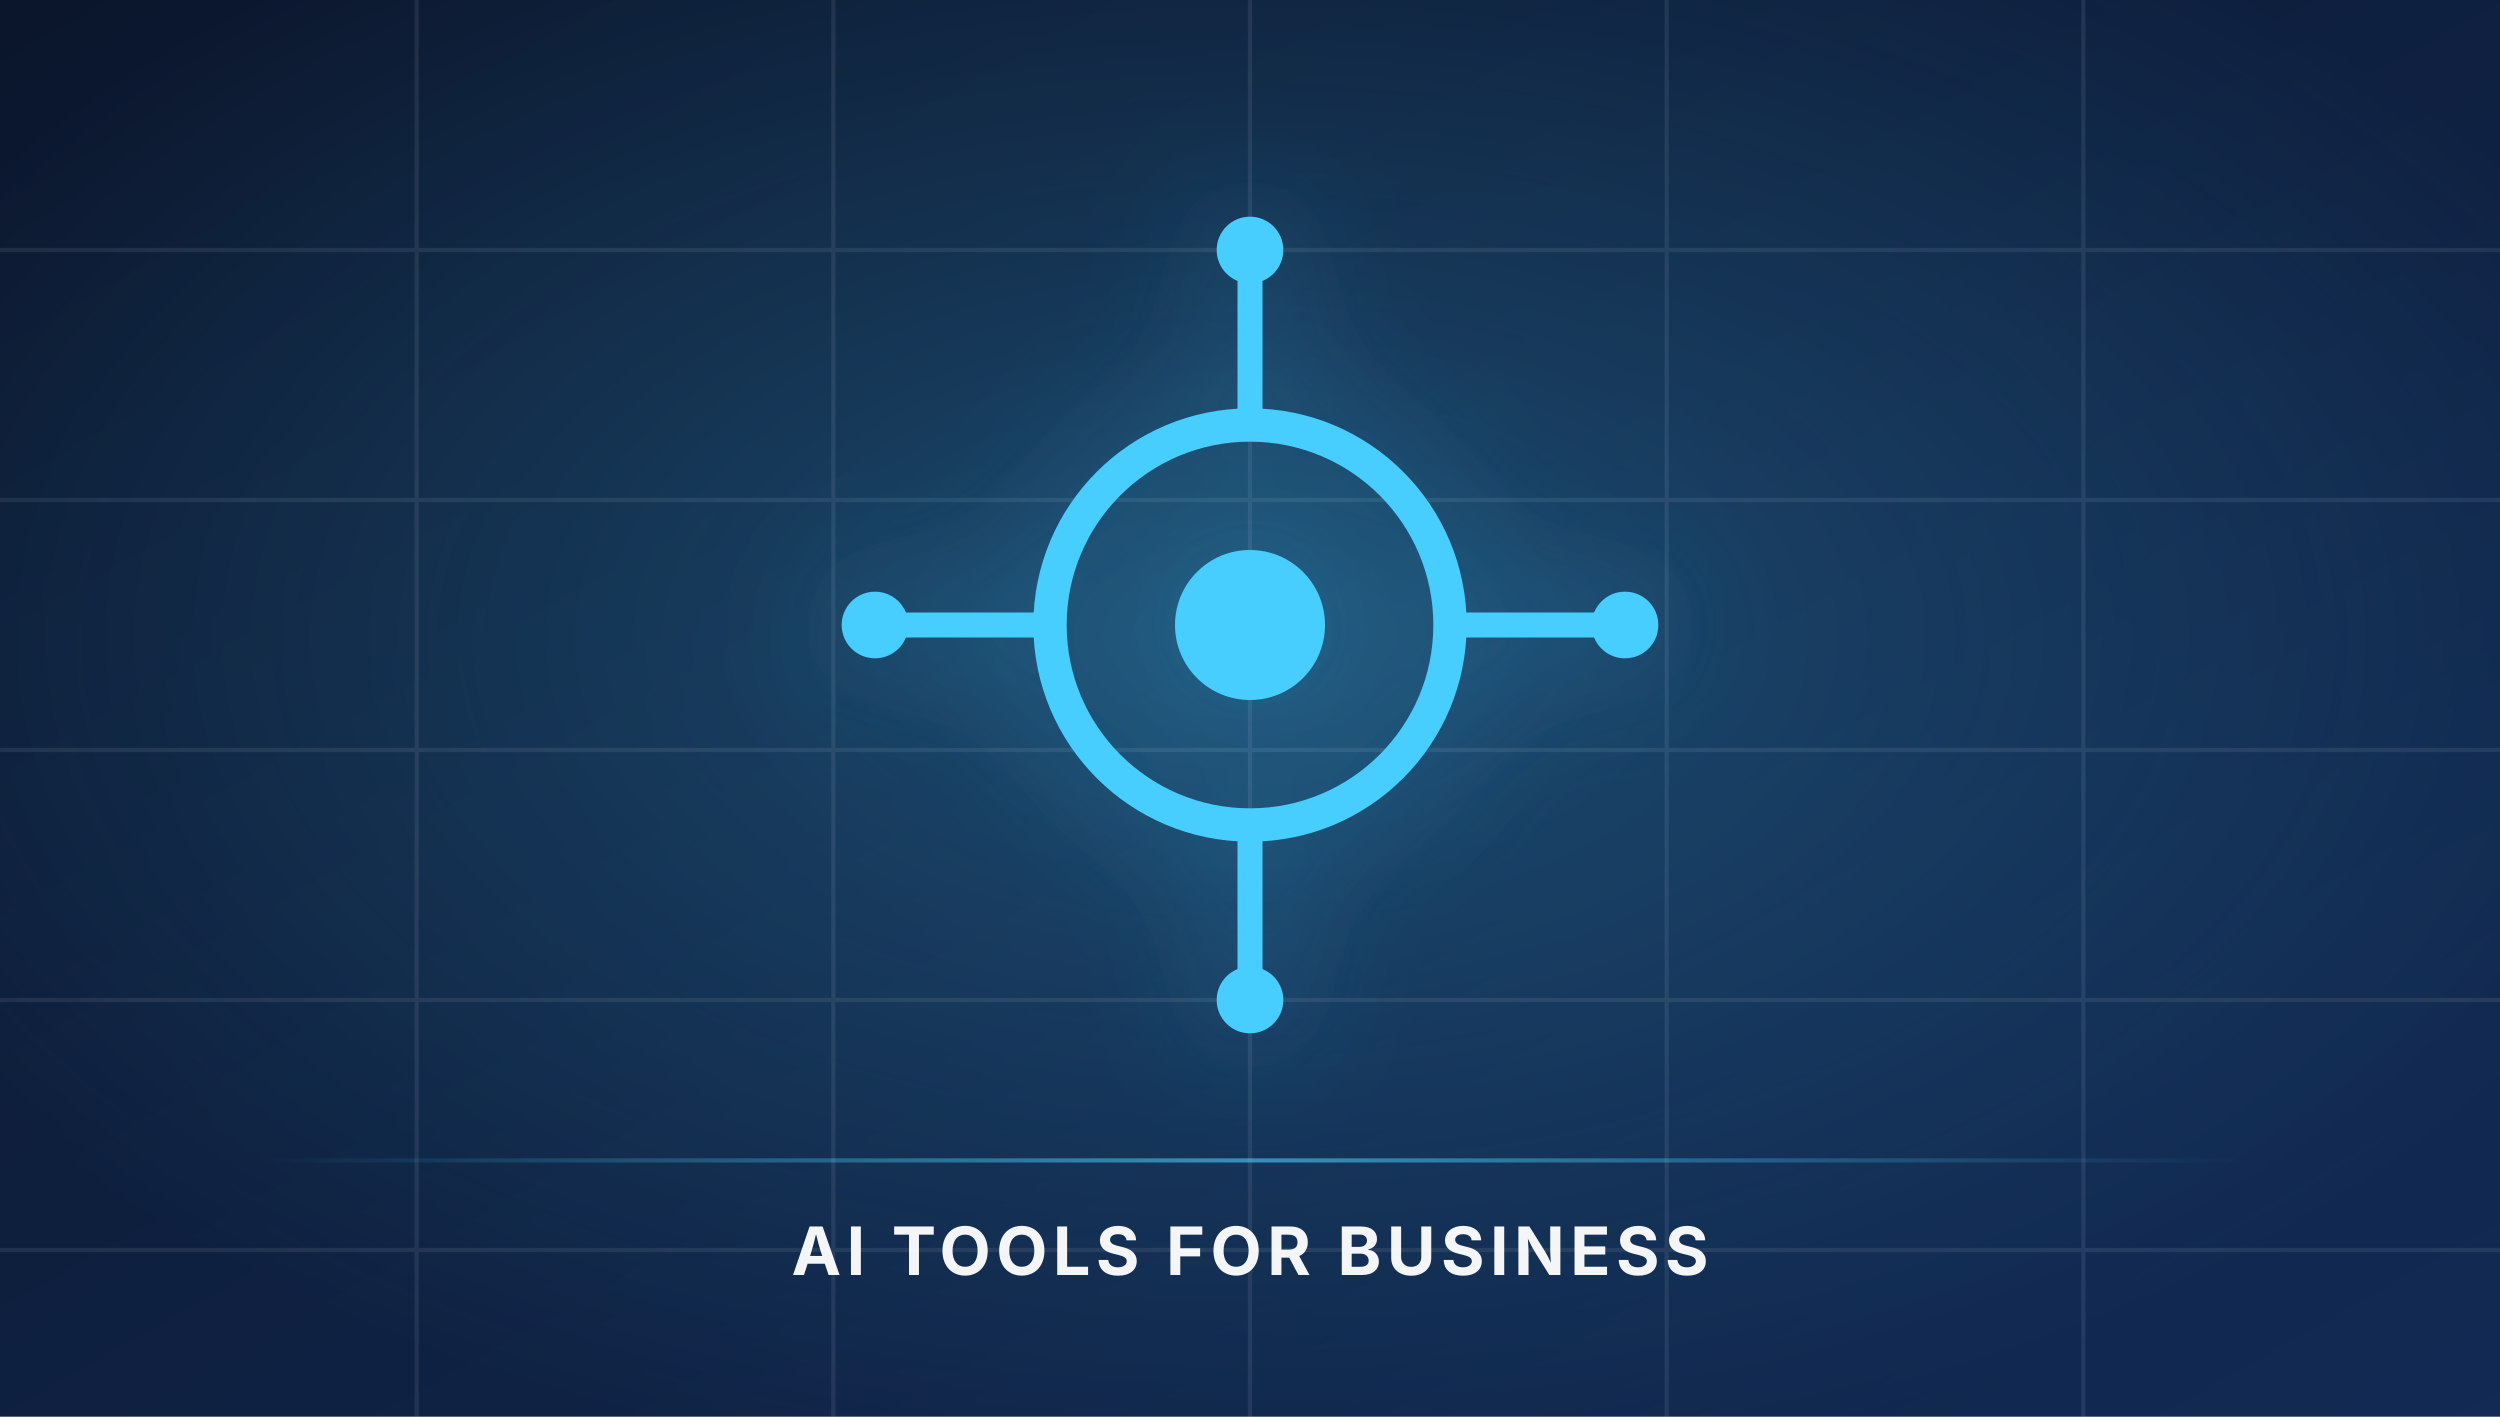
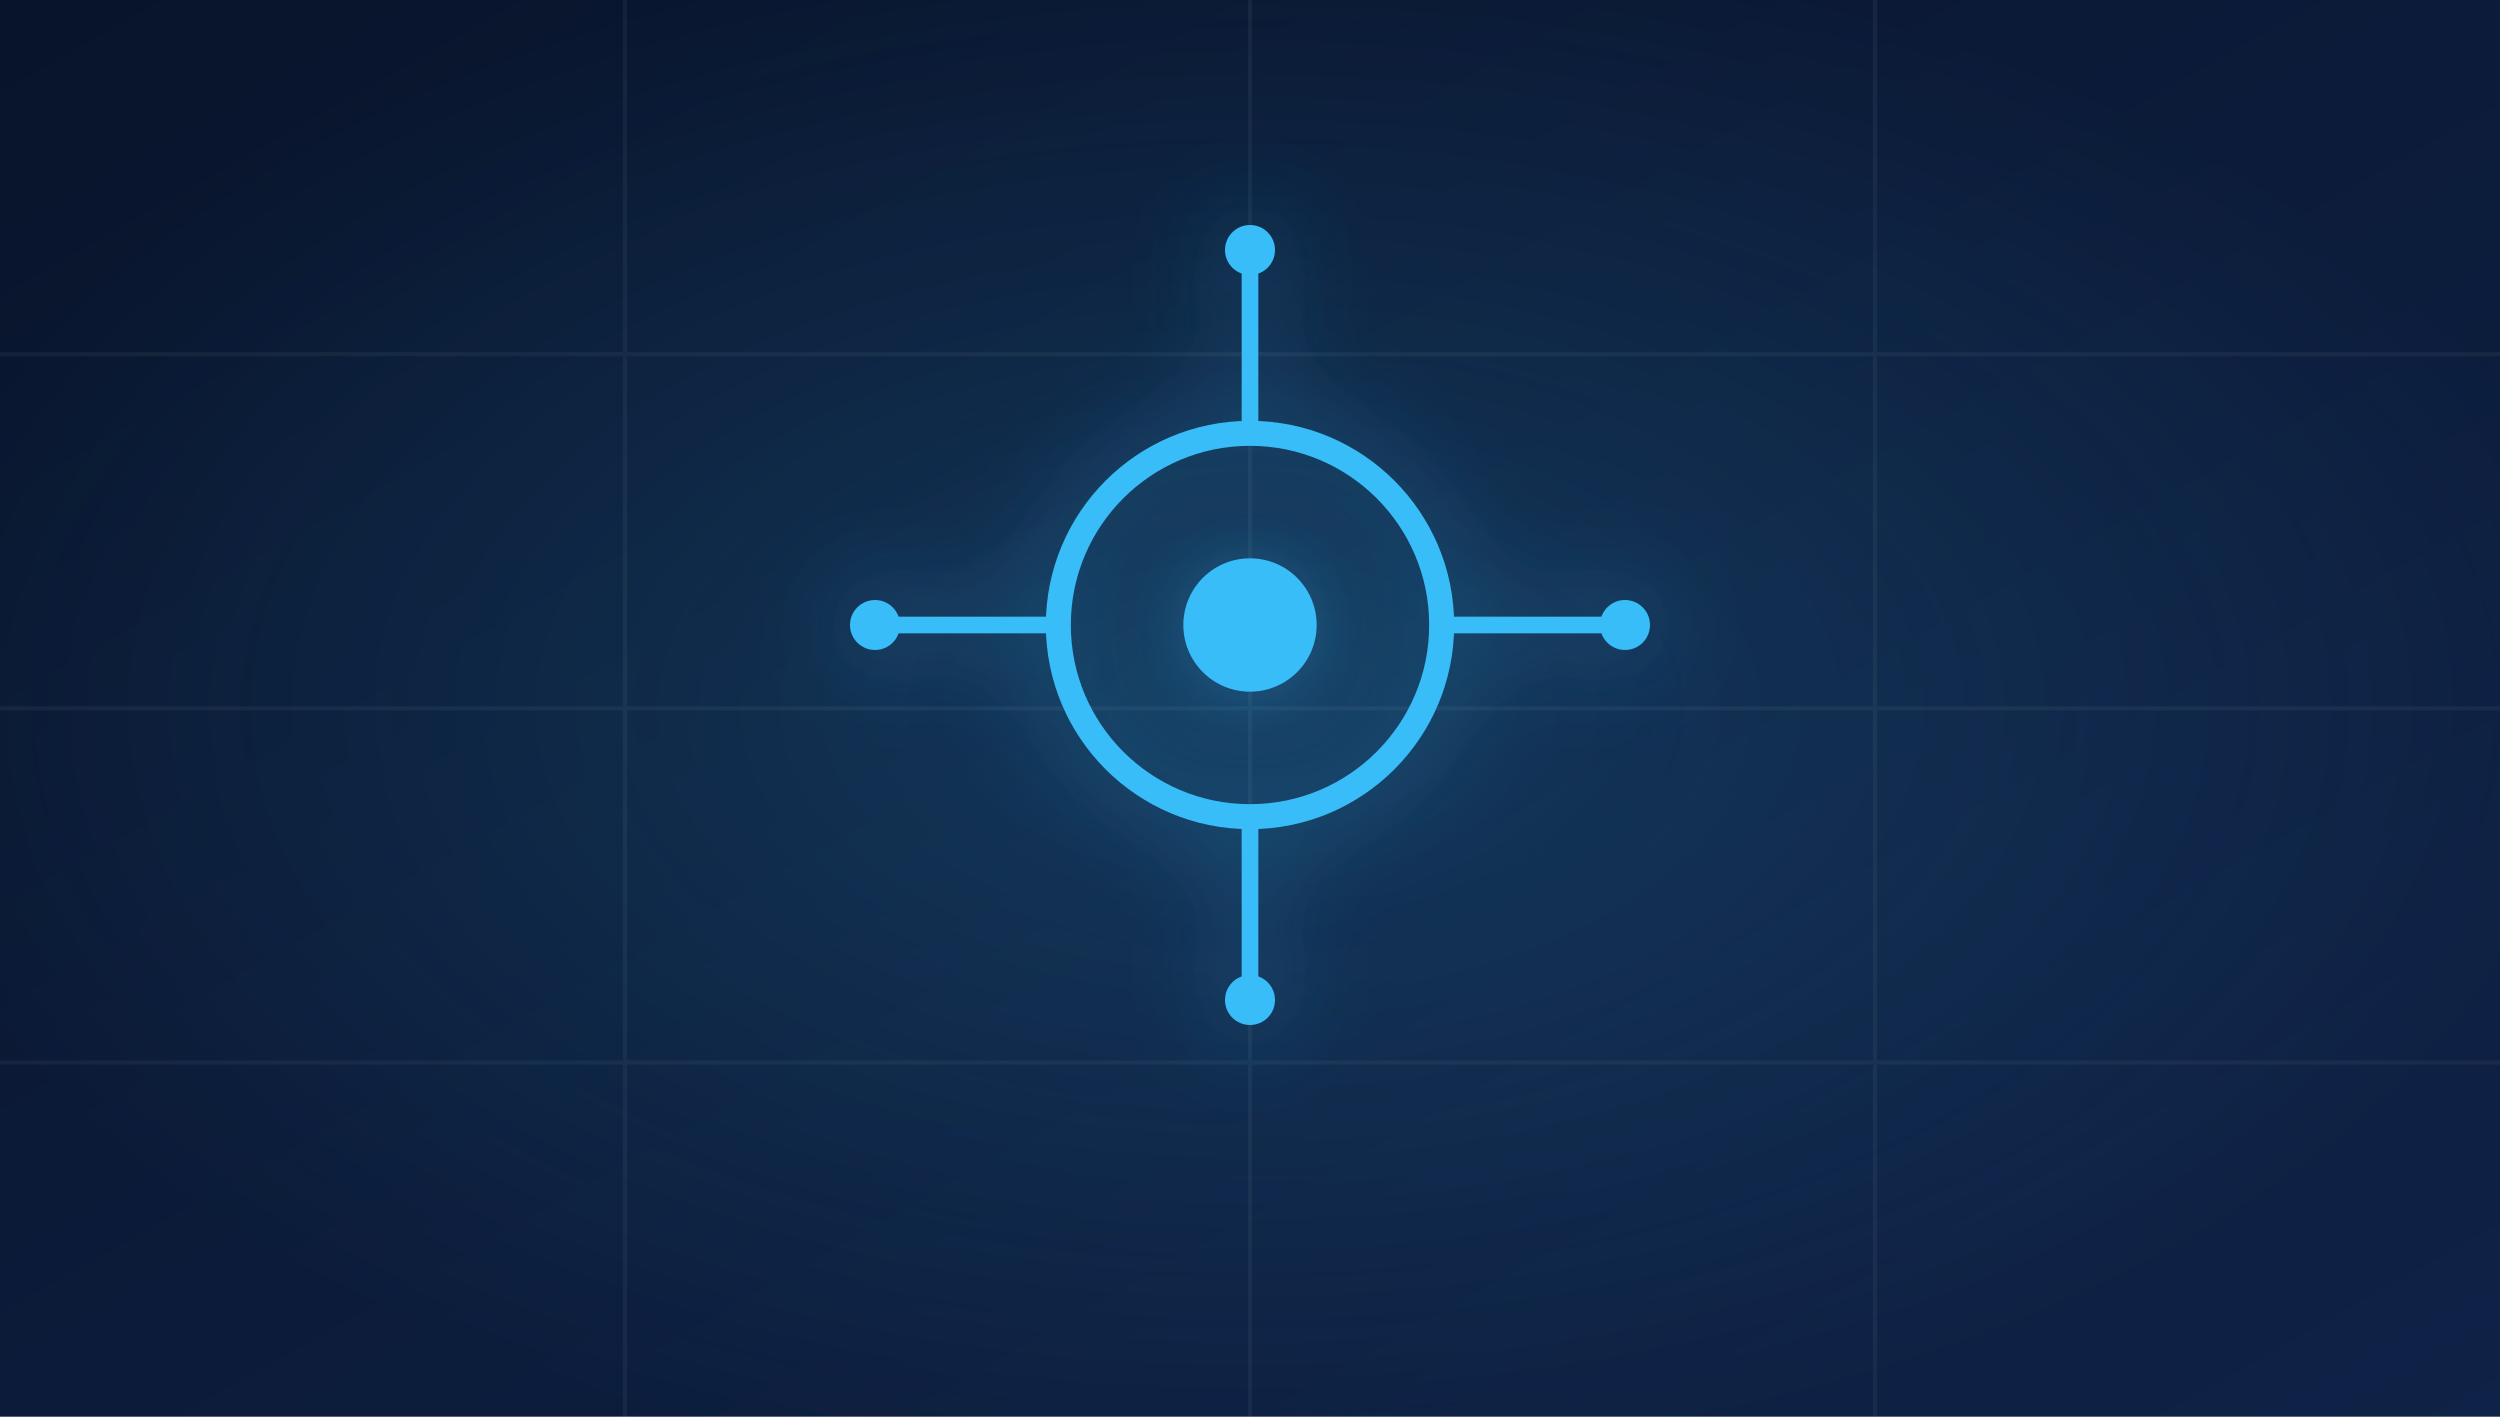
<svg xmlns="http://www.w3.org/2000/svg" viewBox="0 0 600 340" width="600" height="340">
  <defs>
-     <linearGradient id="bgGrad" x1="0%" y1="0%" x2="100%" y2="100%">
-       <stop offset="0%" stop-color="#0b162c" />
-       <stop offset="100%" stop-color="#122a54" />
+     <linearGradient id="cardBg" x1="0%" y1="0%" x2="100%" y2="100%">
+       <stop offset="0%" stop-color="#08142b" />
+       <stop offset="100%" stop-color="#0f2247" />
    </linearGradient>
-     <radialGradient id="glow" cx="50%" cy="45%" r="60%">
-       <stop offset="0%" stop-color="#46CEFF" stop-opacity="0.25" />
-       <stop offset="100%" stop-color="#46CEFF" stop-opacity="0" />
+     <radialGradient id="centerGlow" cx="50%" cy="50%" r="55%">
+       <stop offset="0%" stop-color="#38bdf8" stop-opacity="0.18" />
+       <stop offset="100%" stop-color="#38bdf8" stop-opacity="0" />
    </radialGradient>
-     <linearGradient id="lineGrad" x1="0%" y1="0%" x2="100%" y2="0%">
-       <stop offset="0%" stop-color="#46CEFF" stop-opacity="0" />
-       <stop offset="50%" stop-color="#46CEFF" stop-opacity="0.6" />
-       <stop offset="100%" stop-color="#46CEFF" stop-opacity="0" />
-     </linearGradient>
  </defs>
-   <rect width="600" height="340" fill="url(#bgGrad)" />
-   <rect width="600" height="340" fill="url(#glow)" />
-   <g opacity="0.08" stroke="#ffffff" stroke-width="1">
-     <line x1="0" y1="60" x2="600" y2="60" />
-     <line x1="0" y1="120" x2="600" y2="120" />
-     <line x1="0" y1="180" x2="600" y2="180" />
-     <line x1="0" y1="240" x2="600" y2="240" />
-     <line x1="0" y1="300" x2="600" y2="300" />
-     <line x1="100" y1="0" x2="100" y2="340" />
-     <line x1="200" y1="0" x2="200" y2="340" />
+   <rect width="600" height="340" fill="url(#cardBg)" />
+   <rect width="600" height="340" fill="url(#centerGlow)" />
+   <g opacity="0.05" stroke="#ffffff" stroke-width="1">
+     <line x1="0" y1="85" x2="600" y2="85" />
+     <line x1="0" y1="170" x2="600" y2="170" />
+     <line x1="0" y1="255" x2="600" y2="255" />
+     <line x1="150" y1="0" x2="150" y2="340" />
    <line x1="300" y1="0" x2="300" y2="340" />
-     <line x1="400" y1="0" x2="400" y2="340" />
-     <line x1="500" y1="0" x2="500" y2="340" />
+     <line x1="450" y1="0" x2="450" y2="340" />
  </g>
-   <g filter="drop-shadow(0 0 16px #46CEFF66)">
-     <circle cx="300" cy="150" r="48" fill="none" stroke="#46CEFF" stroke-width="8" />
-     <circle cx="300" cy="150" r="18" fill="#46CEFF" />
-     <line x1="210" y1="150" x2="252" y2="150" stroke="#46CEFF" stroke-width="6" />
-     <line x1="348" y1="150" x2="390" y2="150" stroke="#46CEFF" stroke-width="6" />
-     <line x1="300" y1="60" x2="300" y2="102" stroke="#46CEFF" stroke-width="6" />
-     <line x1="300" y1="198" x2="300" y2="240" stroke="#46CEFF" stroke-width="6" />
-     <circle cx="210" cy="150" r="8" fill="#46CEFF" />
-     <circle cx="390" cy="150" r="8" fill="#46CEFF" />
-     <circle cx="300" cy="60" r="8" fill="#46CEFF" />
-     <circle cx="300" cy="240" r="8" fill="#46CEFF" />
+   <g filter="drop-shadow(0 0 12px rgba(56, 189, 248, 0.45))">
+     <circle cx="300" cy="150" r="46" fill="none" stroke="#38bdf8" stroke-width="6" />
+     <circle cx="300" cy="150" r="16" fill="#38bdf8" />
+     <line x1="210" y1="150" x2="254" y2="150" stroke="#38bdf8" stroke-width="4" />
+     <line x1="346" y1="150" x2="390" y2="150" stroke="#38bdf8" stroke-width="4" />
+     <line x1="300" y1="60" x2="300" y2="104" stroke="#38bdf8" stroke-width="4" />
+     <line x1="300" y1="196" x2="300" y2="240" stroke="#38bdf8" stroke-width="4" />
+     <circle cx="210" cy="150" r="6" fill="#38bdf8" />
+     <circle cx="390" cy="150" r="6" fill="#38bdf8" />
+     <circle cx="300" cy="60" r="6" fill="#38bdf8" />
+     <circle cx="300" cy="240" r="6" fill="#38bdf8" />
  </g>
-   <rect x="60" y="278" width="480" height="1" fill="url(#lineGrad)" />
-   <text x="300" y="306" font-family="system-ui, -apple-system, sans-serif" font-size="16" font-weight="700" fill="#ffffff" letter-spacing="0.08em" text-anchor="middle" opacity="0.95">AI TOOLS FOR BUSINESS</text>
</svg>
